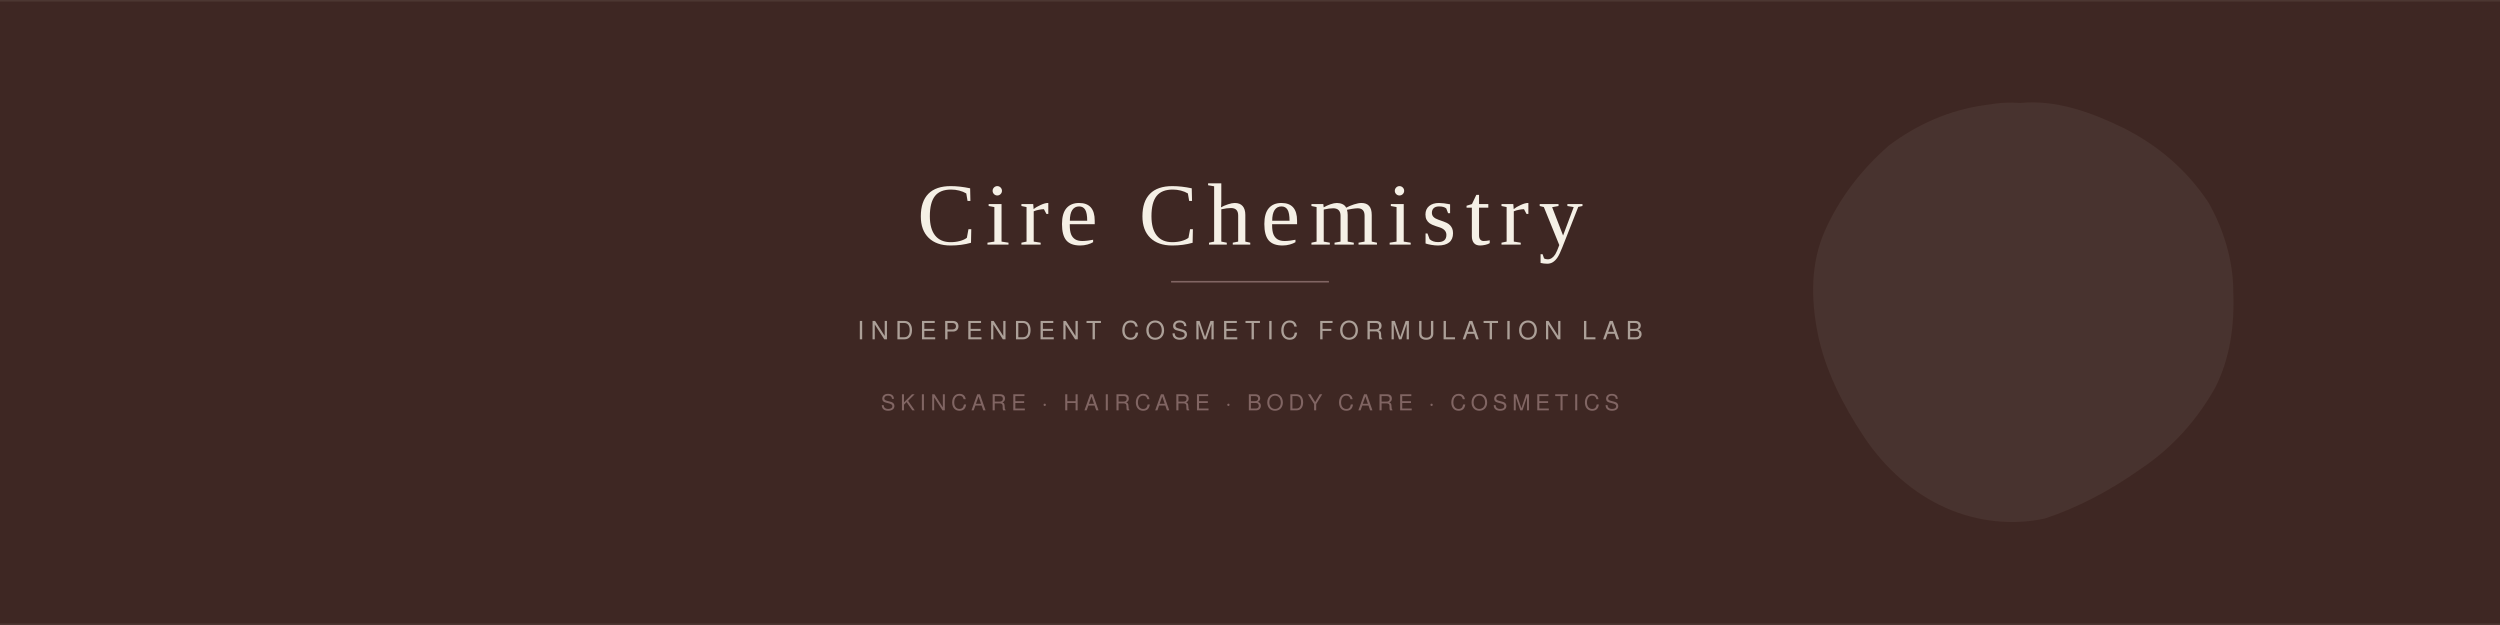
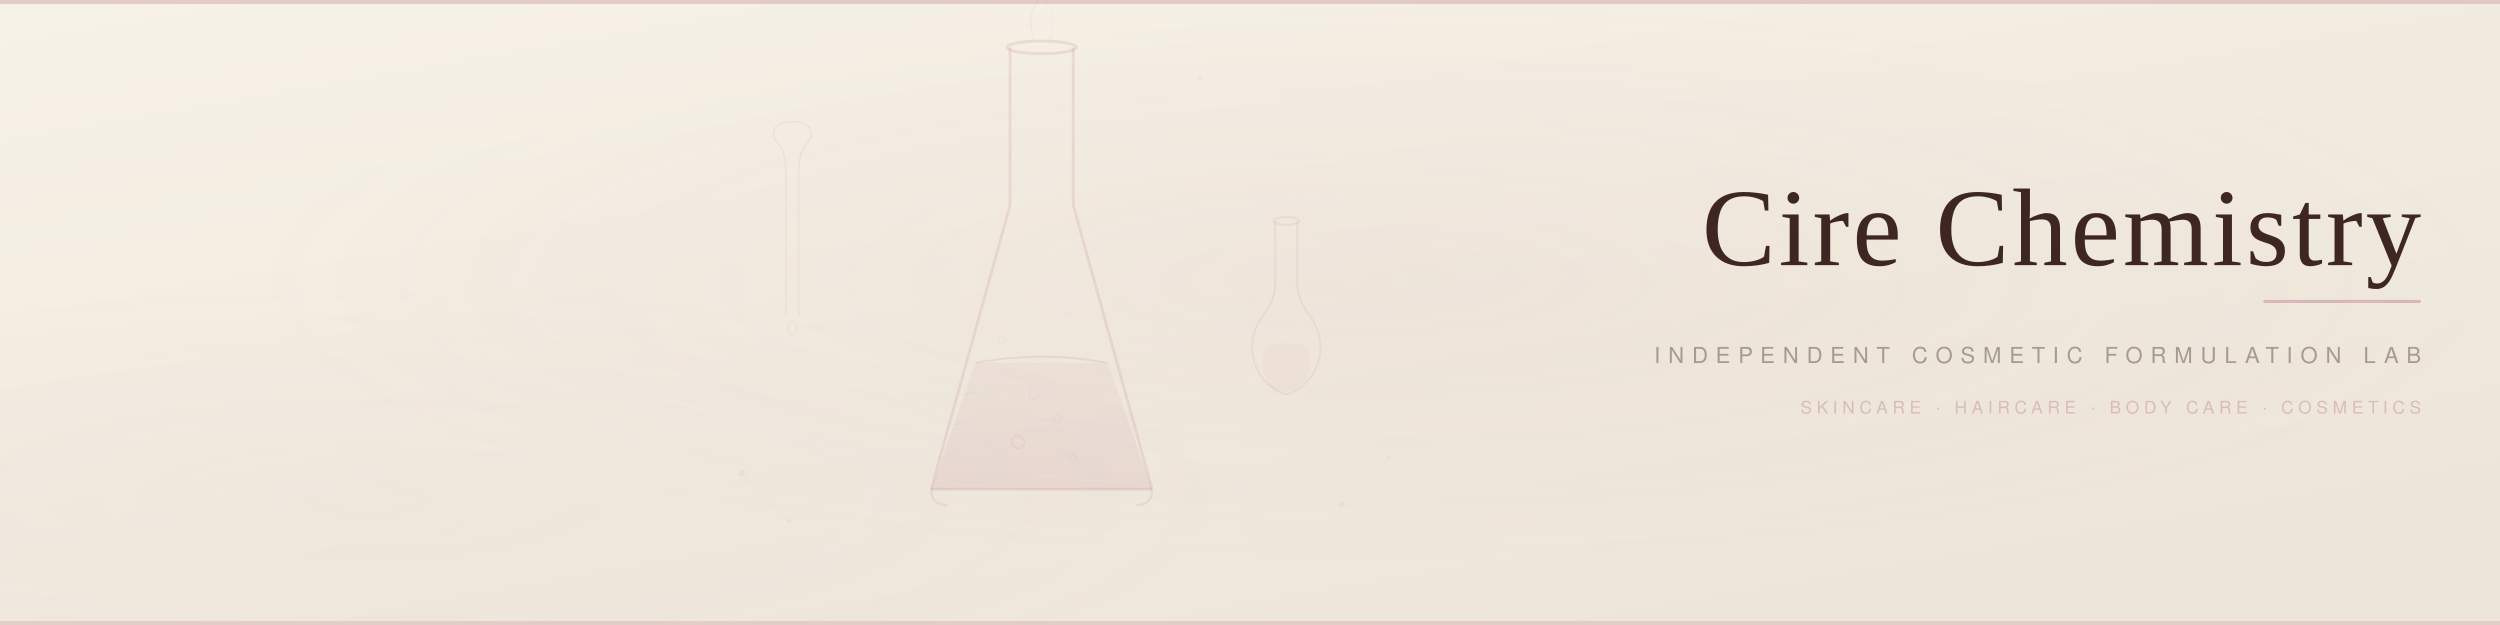
<svg xmlns="http://www.w3.org/2000/svg" viewBox="0 0 1584 396" width="1584" height="396">
-   <rect width="1584" height="396" fill="#3E2723" />
-   <rect x="0" y="0" width="1584" height="1" fill="#F5F0E6" opacity="0.08" />
-   <rect x="0" y="395" width="1584" height="1" fill="#F5F0E6" opacity="0.08" />
-   <g transform="translate(1280, 198) scale(4.5) translate(-32, -32)" opacity="0.06">
-     <path d="M 32 2.5 C 37 2, 42 3.8, 46.5 6 C 51.5 8.5, 55.5 12, 58.5 16.5 C 60.5 20, 62 24.5, 62 29 C 62.2 34, 61.5 38.5, 59.5 42.5 C 57 47, 53.5 51, 49 54 C 44.5 57.2, 40 59.5, 35.5 61 C 31 62, 26 61.5, 21.5 59.5 C 17 57.5, 13 54, 10 49.5 C 7 45, 4.5 40, 3.5 35 C 2.5 30, 2.5 25, 4.5 20.5 C 6.5 16, 9.5 12, 13.5 8.5 C 17.5 5.5, 22 3.5, 27 2.8 C 29.5 2.4, 30.5 2.4, 32 2.5 Z" fill="#F5F0E6" />
+   <defs>
+     <linearGradient id="bg" x1="0" y1="0" x2="0.7" y2="1">
+       <stop offset="0%" stop-color="#F7F2E8" />
+       <stop offset="100%" stop-color="#EDE5D8" />
+     </linearGradient>
+     <radialGradient id="roseGlow" cx="0.55" cy="0.45" r="0.45">
+       <stop offset="0%" stop-color="#C4929B" stop-opacity="0.07" />
+       <stop offset="100%" stop-color="#C4929B" stop-opacity="0" />
+     </radialGradient>
+     <radialGradient id="warmGlow" cx="0.15" cy="0.8" r="0.35">
+       <stop offset="0%" stop-color="#C4929B" stop-opacity="0.04" />
+       <stop offset="100%" stop-color="#C4929B" stop-opacity="0" />
+     </radialGradient>
+     <linearGradient id="liquidFill" x1="0" y1="0" x2="0" y2="1">
+       <stop offset="0%" stop-color="#C4929B" stop-opacity="0.08" />
+       <stop offset="100%" stop-color="#C4929B" stop-opacity="0.18" />
+     </linearGradient>
+   </defs>
+   <rect width="1584" height="396" fill="url(#bg)" />
+   <rect width="1584" height="396" fill="url(#roseGlow)" />
+   <rect width="1584" height="396" fill="url(#warmGlow)" />
+   <rect x="0" y="0" width="1584" height="2.5" fill="#C4929B" opacity="0.4" />
+   <g transform="translate(580, 30)" stroke="#C4929B" fill="none">
+     <line x1="60" y1="0" x2="60" y2="100" stroke-width="1.8" opacity="0.22" />
+     <line x1="100" y1="0" x2="100" y2="100" stroke-width="1.8" opacity="0.22" />
+     <ellipse cx="80" cy="0" rx="22" ry="4" stroke-width="1.8" opacity="0.22" />
+     <line x1="60" y1="100" x2="10" y2="280" stroke-width="1.8" opacity="0.22" />
+     <line x1="100" y1="100" x2="150" y2="280" stroke-width="1.8" opacity="0.22" />
+     <line x1="10" y1="280" x2="150" y2="280" stroke-width="1.8" opacity="0.22" />
+     <path d="M 10 280 Q 10 290, 20 290" stroke-width="1.5" opacity="0.18" />
+     <path d="M 150 280 Q 150 290, 140 290" stroke-width="1.5" opacity="0.18" />
+     <path d="M 38 200 L 10 280 L 150 280 L 122 200 Z" fill="url(#liquidFill)" stroke="none" />
+     <path d="M 38 200 Q 80 192, 122 200" stroke-width="1.2" opacity="0.2" />
+     <circle cx="65" cy="250" r="4" stroke-width="1" opacity="0.15" />
+     <circle cx="90" cy="235" r="2.5" stroke-width="0.8" opacity="0.12" />
+     <circle cx="75" cy="220" r="3" stroke-width="0.8" opacity="0.10" />
+     <circle cx="100" cy="260" r="2" stroke-width="0.8" opacity="0.10" />
+     <circle cx="55" cy="185" r="2" stroke-width="0.7" opacity="0.08" />
+     <circle cx="95" cy="170" r="1.5" stroke-width="0.6" opacity="0.07" />
+     <path d="M 75 -5 Q 70 -20, 78 -30 Q 86 -40, 76 -50" stroke-width="0.8" opacity="0.10" />
+     <path d="M 85 -5 Q 90 -18, 83 -28 Q 76 -38, 88 -48" stroke-width="0.6" opacity="0.08" />
+     <line x1="14" y1="260" x2="24" y2="258" stroke-width="0.6" opacity="0.10" />
+     <line x1="22" y1="240" x2="30" y2="238" stroke-width="0.6" opacity="0.10" />
+     <line x1="30" y1="220" x2="38" y2="218" stroke-width="0.6" opacity="0.10" />
  </g>
-   <text x="792" y="155" text-anchor="middle" font-family="Georgia, 'Times New Roman', serif" font-size="56" font-weight="400" letter-spacing="6" fill="#F5F0E6">
-     Cire Chemistry
-   </text>
-   <rect x="742" y="178" width="100" height="1" fill="#C4A4A4" opacity="0.5" />
-   <text x="792" y="215" text-anchor="middle" font-family="Georgia, 'Helvetica Neue', sans-serif" font-size="16" font-weight="400" letter-spacing="4" fill="#F5F0E6" opacity="0.6">
-     INDEPENDENT COSMETIC FORMULATION LAB
-   </text>
-   <text x="792" y="260" text-anchor="middle" font-family="Georgia, 'Helvetica Neue', sans-serif" font-size="14" font-weight="400" letter-spacing="3" fill="#C4A4A4" opacity="0.5">
-     SKINCARE · HAIRCARE · BODY CARE · COSMETICS
-   </text>
+   <g transform="translate(790, 140)" stroke="#C4929B" fill="none">
+     <line x1="18" y1="0" x2="18" y2="40" stroke-width="1.2" opacity="0.15" />
+     <line x1="32" y1="0" x2="32" y2="40" stroke-width="1.2" opacity="0.15" />
+     <ellipse cx="25" cy="0" rx="8" ry="2.5" stroke-width="1.2" opacity="0.15" />
+     <path d="M 18 40 Q 18 50, 10 60 Q 0 75, 5 90 Q 10 105, 25 110 Q 40 105, 45 90 Q 50 75, 40 60 Q 32 50, 32 40" stroke-width="1.2" opacity="0.15" />
+     <path d="M 12 80 Q 25 75, 38 80 Q 42 90, 38 100 Q 30 108, 25 108 Q 15 108, 12 100 Q 8 90, 12 80 Z" fill="#C4929B" fill-opacity="0.06" stroke="none" />
+   </g>
+   <g transform="translate(490, 80)" stroke="#C4929B" fill="none">
+     <line x1="8" y1="30" x2="8" y2="120" stroke-width="1" opacity="0.12" />
+     <line x1="16" y1="30" x2="16" y2="120" stroke-width="1" opacity="0.12" />
+     <path d="M 8 30 Q 8 15, 2 10 Q -2 5, 2 0 Q 6 -3, 12 -3 Q 18 -3, 22 0 Q 26 5, 22 10 Q 16 15, 16 30" stroke-width="1" opacity="0.12" />
+     <ellipse cx="12" cy="128" rx="3" ry="4" stroke-width="0.8" opacity="0.10" />
+   </g>
+   <g fill="#C4929B">
+     <circle cx="470" cy="300" r="2" opacity="0.10" />
+     <circle cx="500" cy="330" r="1.5" opacity="0.08" />
+     <circle cx="850" cy="320" r="1.8" opacity="0.08" />
+     <circle cx="880" cy="290" r="1.2" opacity="0.07" />
+     <circle cx="760" cy="50" r="1.5" opacity="0.08" />
+   </g>
+   <g stroke="#C4929B" stroke-width="0.5">
+     <line x1="470" y1="300" x2="500" y2="330" opacity="0.06" />
+     <line x1="850" y1="320" x2="880" y2="290" opacity="0.05" />
+   </g>
+   <text x="1534" y="168" text-anchor="end" font-family="Georgia, 'Times New Roman', serif" font-size="70" font-weight="400" fill="#3E2723" letter-spacing="2">Cire Chemistry</text>
+   <rect x="1434" y="190" width="100" height="2" fill="#C4929B" opacity="0.55" rx="1" />
+   <text x="1534" y="230" text-anchor="end" font-family="Helvetica, Arial, sans-serif" font-size="14" font-weight="400" letter-spacing="5" fill="#3E2723" opacity="0.4">INDEPENDENT COSMETIC FORMULATION LAB</text>
+   <text x="1534" y="262" text-anchor="end" font-family="Helvetica, Arial, sans-serif" font-size="11" font-weight="400" letter-spacing="3" fill="#C4929B" opacity="0.5">SKINCARE  ·  HAIRCARE  ·  BODY CARE  ·  COSMETICS</text>
+   <rect x="0" y="393.5" width="1584" height="2.5" fill="#C4929B" opacity="0.3" />
</svg>
